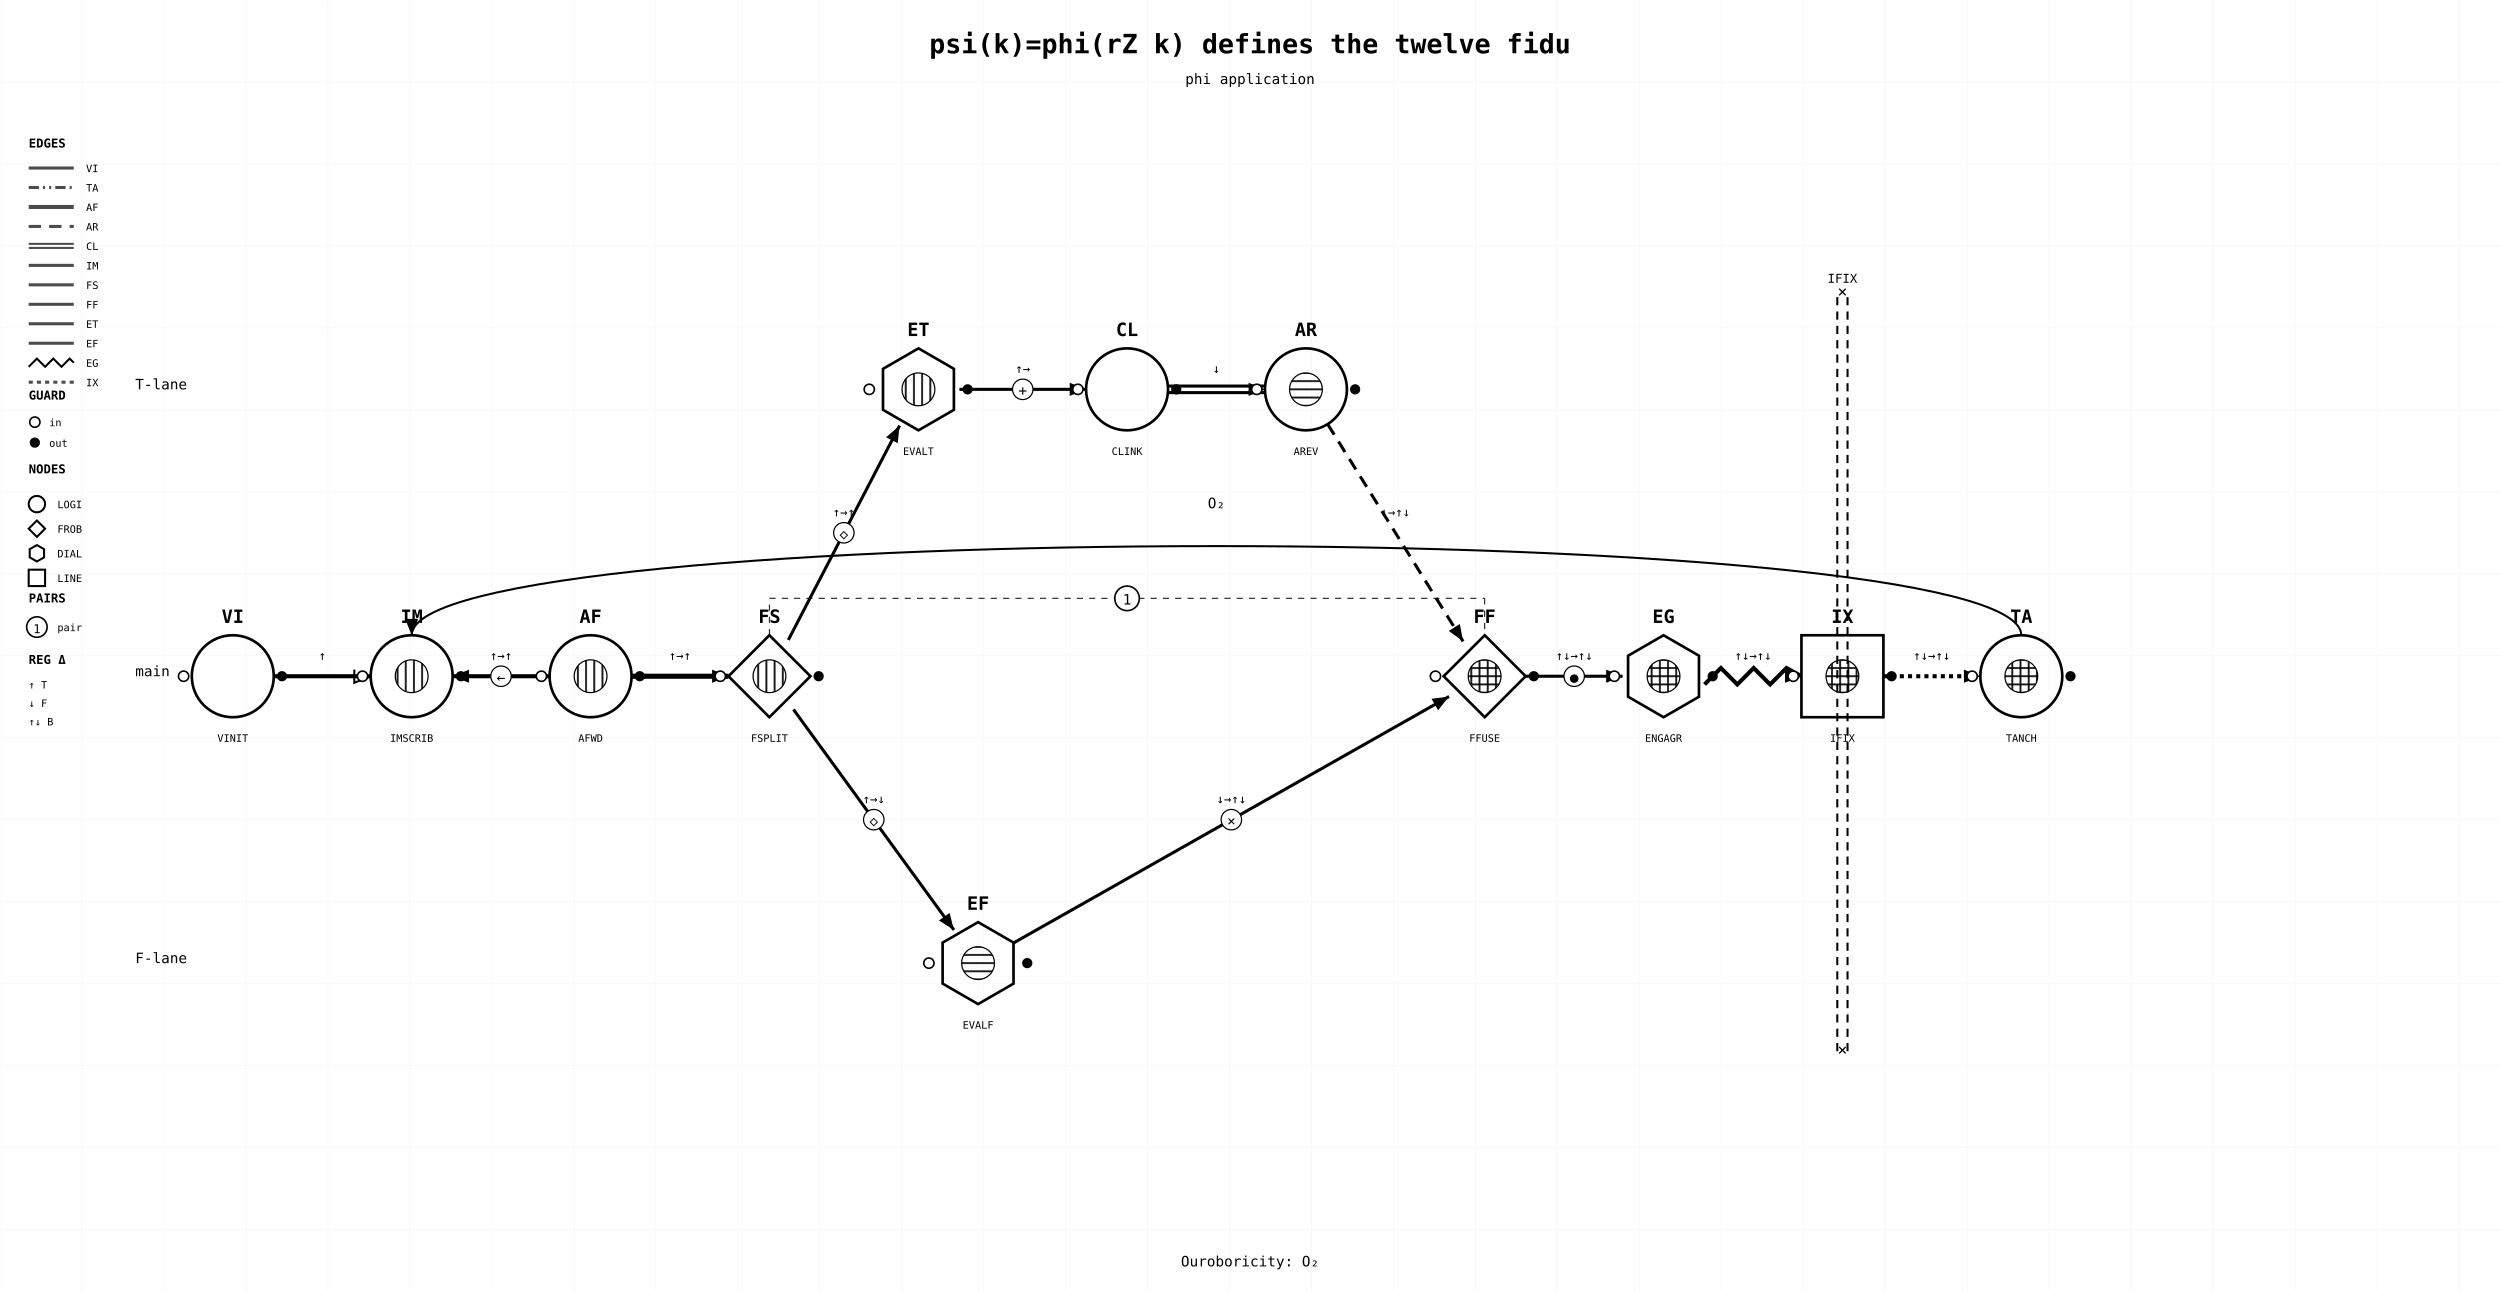
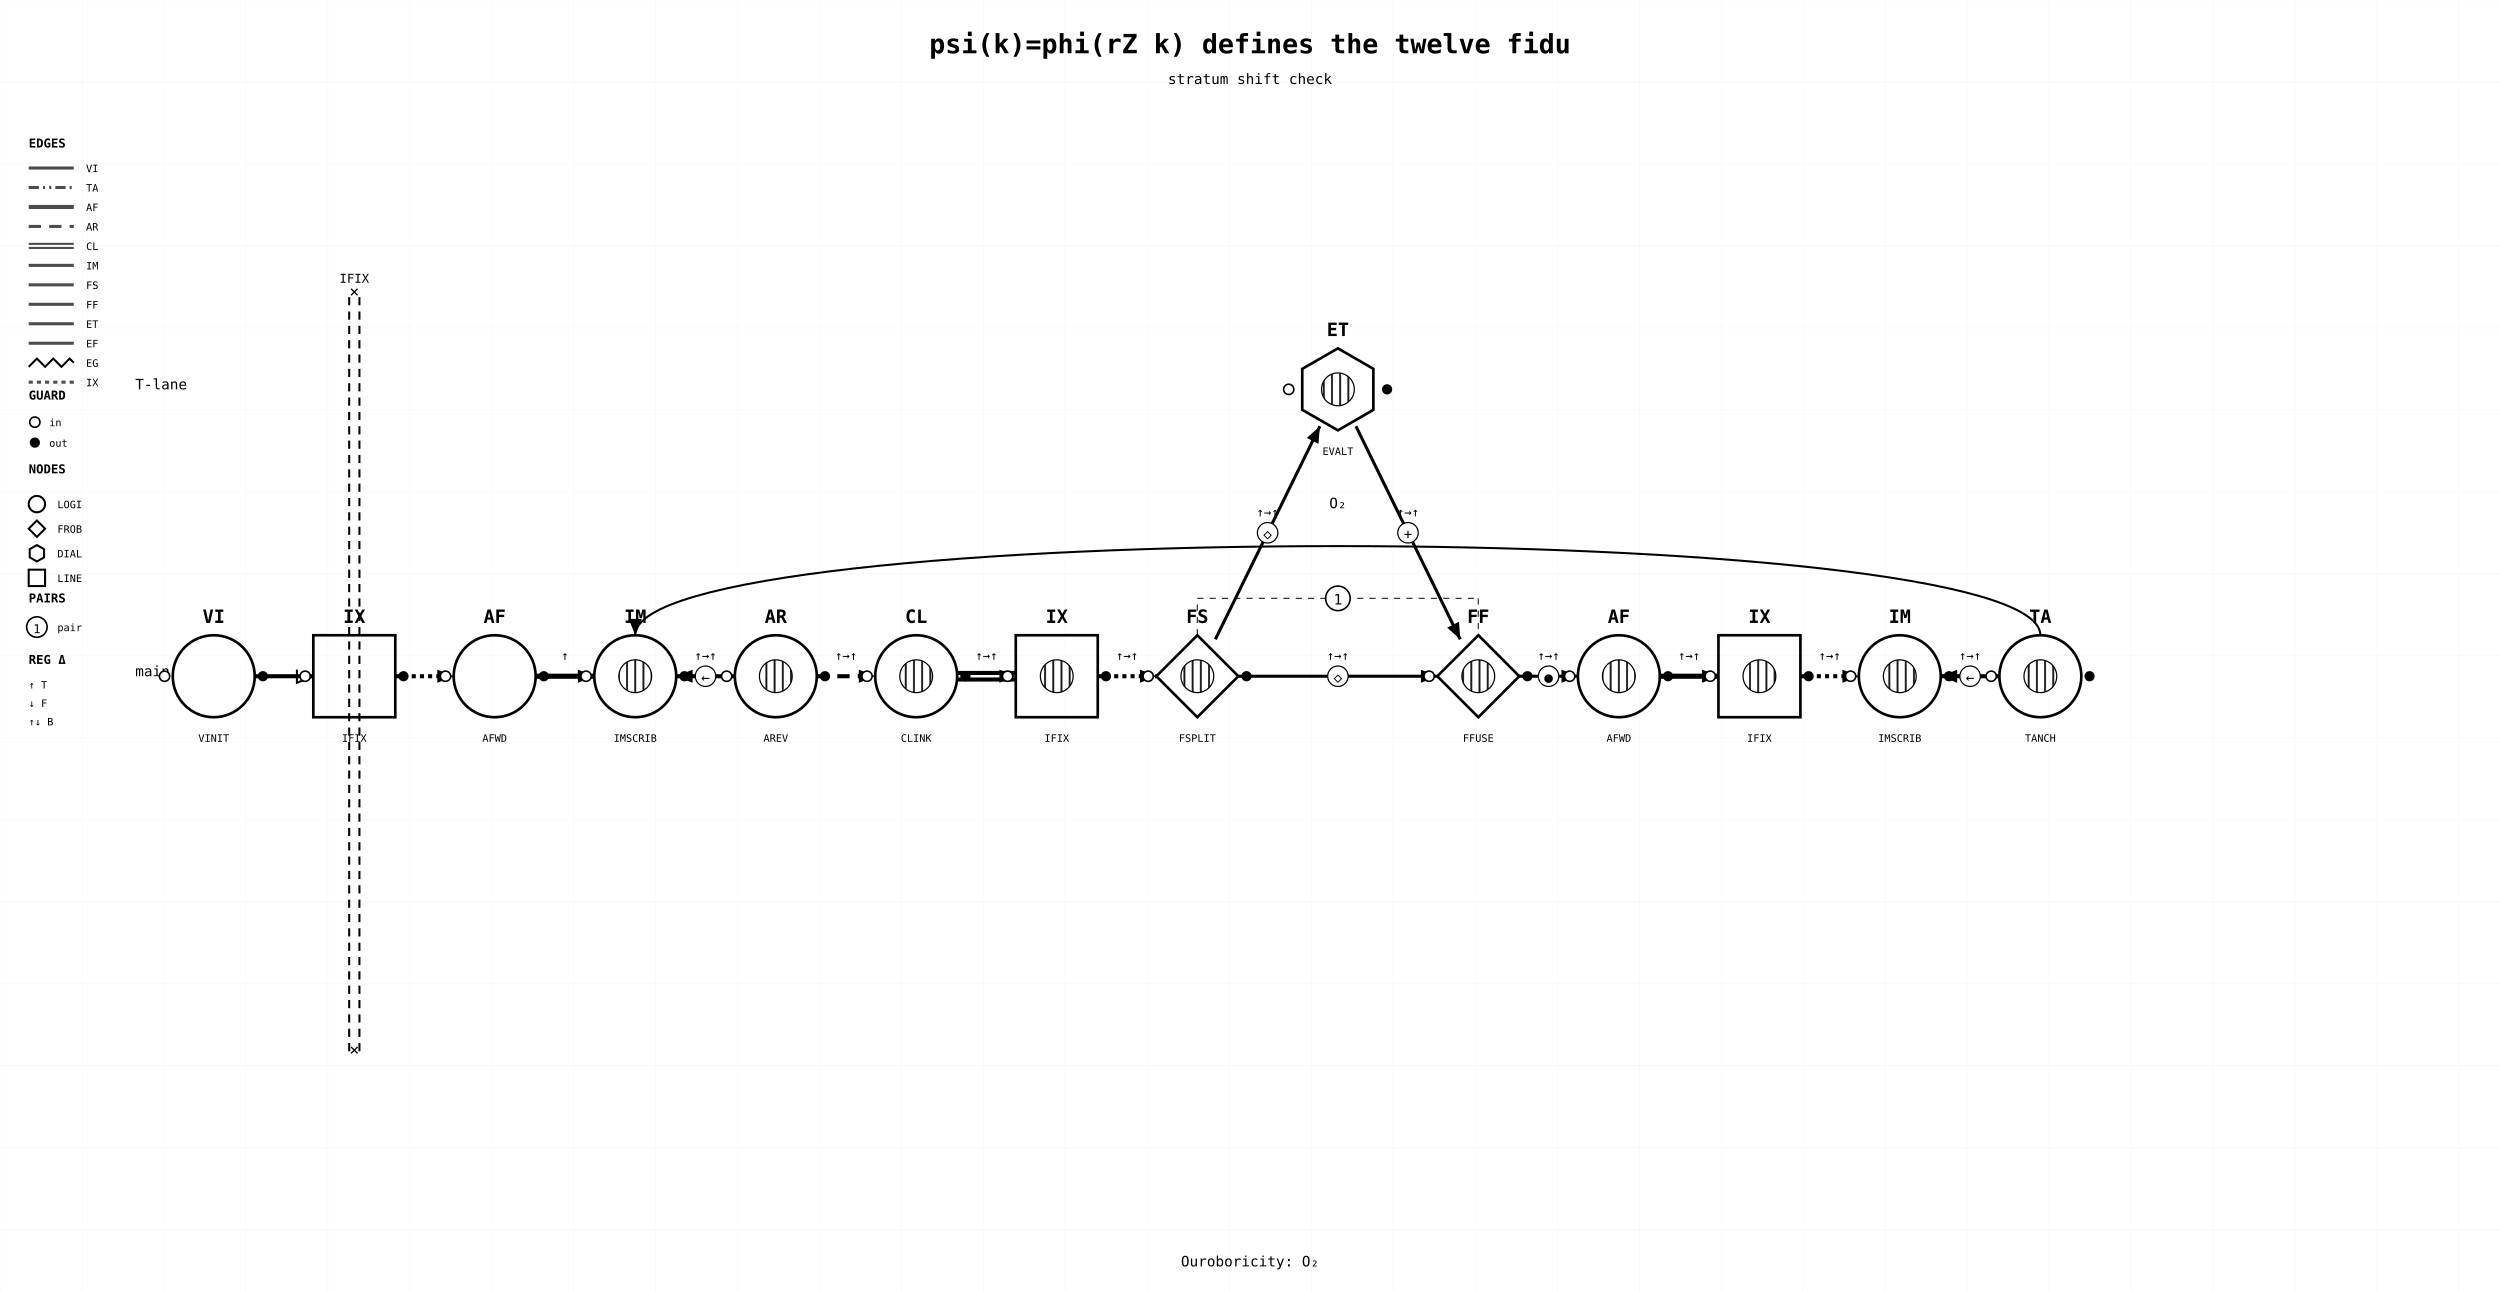
<svg xmlns="http://www.w3.org/2000/svg" viewBox="0 0 1220 630">
  <rect width="1220" height="630" fill="#ffffff" />
  <defs>
    <pattern id="hatch-T" width="4" height="4" patternUnits="userSpaceOnUse">
      <path d="M2,0 L2,4" stroke="#000000" stroke-width="0.8" />
    </pattern>
    <pattern id="hatch-F" width="4" height="4" patternUnits="userSpaceOnUse">
      <path d="M0,2 L4,2" stroke="#000000" stroke-width="0.8" />
    </pattern>
    <pattern id="hatch-B" width="4" height="4" patternUnits="userSpaceOnUse">
      <path d="M2,0 L2,4 M0,2 L4,2" stroke="#000000" stroke-width="0.8" />
    </pattern>
  </defs>
  <line x1="0.0" y1="0.0" x2="0.0" y2="630.0" stroke="#e8e8e8" stroke-width="0.4" opacity="0.3" />
  <line x1="40.0" y1="0.0" x2="40.0" y2="630.0" stroke="#e8e8e8" stroke-width="0.4" opacity="0.3" />
  <line x1="80.0" y1="0.0" x2="80.0" y2="630.0" stroke="#e8e8e8" stroke-width="0.4" opacity="0.3" />
  <line x1="120.0" y1="0.0" x2="120.0" y2="630.0" stroke="#e8e8e8" stroke-width="0.4" opacity="0.3" />
  <line x1="160.0" y1="0.0" x2="160.0" y2="630.0" stroke="#e8e8e8" stroke-width="0.4" opacity="0.3" />
  <line x1="200.0" y1="0.0" x2="200.0" y2="630.0" stroke="#e8e8e8" stroke-width="0.4" opacity="0.3" />
  <line x1="240.0" y1="0.0" x2="240.0" y2="630.0" stroke="#e8e8e8" stroke-width="0.4" opacity="0.3" />
  <line x1="280.0" y1="0.0" x2="280.0" y2="630.0" stroke="#e8e8e8" stroke-width="0.4" opacity="0.3" />
  <line x1="320.0" y1="0.0" x2="320.0" y2="630.0" stroke="#e8e8e8" stroke-width="0.4" opacity="0.3" />
  <line x1="360.0" y1="0.0" x2="360.0" y2="630.0" stroke="#e8e8e8" stroke-width="0.4" opacity="0.3" />
  <line x1="400.0" y1="0.0" x2="400.0" y2="630.0" stroke="#e8e8e8" stroke-width="0.4" opacity="0.3" />
  <line x1="440.0" y1="0.0" x2="440.0" y2="630.0" stroke="#e8e8e8" stroke-width="0.4" opacity="0.3" />
  <line x1="480.0" y1="0.0" x2="480.0" y2="630.0" stroke="#e8e8e8" stroke-width="0.4" opacity="0.3" />
  <line x1="520.0" y1="0.0" x2="520.0" y2="630.0" stroke="#e8e8e8" stroke-width="0.4" opacity="0.3" />
  <line x1="560.0" y1="0.0" x2="560.0" y2="630.0" stroke="#e8e8e8" stroke-width="0.4" opacity="0.3" />
  <line x1="600.0" y1="0.0" x2="600.0" y2="630.0" stroke="#e8e8e8" stroke-width="0.4" opacity="0.3" />
  <line x1="640.0" y1="0.0" x2="640.0" y2="630.0" stroke="#e8e8e8" stroke-width="0.4" opacity="0.3" />
  <line x1="680.0" y1="0.0" x2="680.0" y2="630.0" stroke="#e8e8e8" stroke-width="0.4" opacity="0.3" />
  <line x1="720.0" y1="0.0" x2="720.0" y2="630.0" stroke="#e8e8e8" stroke-width="0.4" opacity="0.3" />
  <line x1="760.0" y1="0.0" x2="760.0" y2="630.0" stroke="#e8e8e8" stroke-width="0.4" opacity="0.3" />
  <line x1="800.0" y1="0.0" x2="800.0" y2="630.0" stroke="#e8e8e8" stroke-width="0.4" opacity="0.3" />
  <line x1="840.0" y1="0.0" x2="840.0" y2="630.0" stroke="#e8e8e8" stroke-width="0.4" opacity="0.3" />
  <line x1="880.0" y1="0.0" x2="880.0" y2="630.0" stroke="#e8e8e8" stroke-width="0.4" opacity="0.3" />
  <line x1="920.0" y1="0.0" x2="920.0" y2="630.0" stroke="#e8e8e8" stroke-width="0.4" opacity="0.3" />
  <line x1="960.0" y1="0.0" x2="960.0" y2="630.0" stroke="#e8e8e8" stroke-width="0.4" opacity="0.3" />
  <line x1="1000.0" y1="0.0" x2="1000.0" y2="630.0" stroke="#e8e8e8" stroke-width="0.4" opacity="0.3" />
  <line x1="1040.0" y1="0.0" x2="1040.0" y2="630.0" stroke="#e8e8e8" stroke-width="0.4" opacity="0.3" />
  <line x1="1080.0" y1="0.0" x2="1080.0" y2="630.0" stroke="#e8e8e8" stroke-width="0.4" opacity="0.3" />
  <line x1="1120.0" y1="0.0" x2="1120.0" y2="630.0" stroke="#e8e8e8" stroke-width="0.4" opacity="0.3" />
  <line x1="1160.0" y1="0.0" x2="1160.0" y2="630.0" stroke="#e8e8e8" stroke-width="0.4" opacity="0.3" />
  <line x1="1200.0" y1="0.0" x2="1200.0" y2="630.0" stroke="#e8e8e8" stroke-width="0.4" opacity="0.3" />
  <line x1="0.0" y1="0.0" x2="1220.0" y2="0.0" stroke="#e8e8e8" stroke-width="0.4" opacity="0.3" />
  <line x1="0.0" y1="40.0" x2="1220.0" y2="40.0" stroke="#e8e8e8" stroke-width="0.4" opacity="0.3" />
  <line x1="0.0" y1="80.0" x2="1220.0" y2="80.0" stroke="#e8e8e8" stroke-width="0.4" opacity="0.3" />
  <line x1="0.0" y1="120.0" x2="1220.0" y2="120.0" stroke="#e8e8e8" stroke-width="0.4" opacity="0.3" />
  <line x1="0.0" y1="160.0" x2="1220.0" y2="160.0" stroke="#e8e8e8" stroke-width="0.4" opacity="0.3" />
  <line x1="0.0" y1="200.0" x2="1220.0" y2="200.0" stroke="#e8e8e8" stroke-width="0.4" opacity="0.3" />
  <line x1="0.0" y1="240.0" x2="1220.0" y2="240.0" stroke="#e8e8e8" stroke-width="0.4" opacity="0.3" />
  <line x1="0.0" y1="280.0" x2="1220.0" y2="280.0" stroke="#e8e8e8" stroke-width="0.4" opacity="0.3" />
  <line x1="0.0" y1="320.0" x2="1220.0" y2="320.0" stroke="#e8e8e8" stroke-width="0.4" opacity="0.3" />
  <line x1="0.0" y1="360.0" x2="1220.0" y2="360.0" stroke="#e8e8e8" stroke-width="0.4" opacity="0.3" />
  <line x1="0.0" y1="400.0" x2="1220.0" y2="400.0" stroke="#e8e8e8" stroke-width="0.4" opacity="0.3" />
  <line x1="0.0" y1="440.0" x2="1220.0" y2="440.0" stroke="#e8e8e8" stroke-width="0.4" opacity="0.3" />
  <line x1="0.0" y1="480.0" x2="1220.0" y2="480.0" stroke="#e8e8e8" stroke-width="0.4" opacity="0.3" />
  <line x1="0.0" y1="520.0" x2="1220.0" y2="520.0" stroke="#e8e8e8" stroke-width="0.4" opacity="0.3" />
  <line x1="0.0" y1="560.0" x2="1220.0" y2="560.0" stroke="#e8e8e8" stroke-width="0.4" opacity="0.3" />
  <line x1="0.0" y1="600.0" x2="1220.0" y2="600.0" stroke="#e8e8e8" stroke-width="0.4" opacity="0.3" />
  <text x="610.0" y="26.0" fill="#000000" font-size="13" text-anchor="middle" font-family="monospace" font-weight="bold">psi(k)=phi(rZ k) defines the twelve fidu</text>
-   <text x="610.0" y="41.0" fill="#000000" font-size="7" text-anchor="middle" font-family="monospace">phi application</text>
+   <text x="610.0" y="41.0" fill="#000000" font-size="7" text-anchor="middle" font-family="monospace">stratum shift check</text>
  <text x="66.0" y="190.0" fill="#000000" font-size="7" text-anchor="start" font-family="monospace">T-lane</text>
-   <text x="66.0" y="470.0" fill="#000000" font-size="7" text-anchor="start" font-family="monospace">F-lane</text>
  <text x="66.0" y="330.0" fill="#000000" font-size="7" text-anchor="start" font-family="monospace">main</text>
-   <line x1="896.6" y1="145.0" x2="896.6" y2="515.0" stroke="#000000" stroke-width="1.0" opacity="1.0" stroke-dasharray="4,3" />
-   <line x1="901.6" y1="145.0" x2="901.6" y2="515.0" stroke="#000000" stroke-width="1.0" opacity="1.0" stroke-dasharray="4,3" />
-   <text x="899.1" y="145.0" fill="#000000" font-size="8" text-anchor="middle" font-family="monospace">×</text>
-   <text x="899.1" y="515.0" fill="#000000" font-size="8" text-anchor="middle" font-family="monospace">×</text>
-   <text x="899.1" y="138.0" fill="#000000" font-size="6" text-anchor="middle" font-family="monospace">IFIX</text>
-   <line x1="375.5" y1="310.0" x2="375.5" y2="292.0" stroke="#000000" stroke-width="0.6" opacity="0.8" stroke-dasharray="3,3" />
-   <line x1="375.5" y1="292.0" x2="724.5" y2="292.0" stroke="#000000" stroke-width="0.6" opacity="0.8" stroke-dasharray="3,3" />
-   <line x1="724.5" y1="292.0" x2="724.5" y2="310.0" stroke="#000000" stroke-width="0.6" opacity="0.8" stroke-dasharray="3,3" />
-   <circle cx="550.0" cy="292.0" r="6" fill="#ffffff" stroke="#000000" stroke-width="0.8" />
-   <text x="550.0" y="295.0" fill="#000000" font-size="7" text-anchor="middle" font-family="monospace">1</text>
-   <line x1="384.7" y1="312.3" x2="439.0" y2="207.7" stroke="#000000" stroke-width="1.5" opacity="1.0" />
-   <polygon points="439.0,207.7 438.1,216.3 432.4,213.4" fill="#000000" />
-   <circle cx="411.8" cy="260.0" r="5" fill="#ffffff" stroke="#000000" stroke-width="0.6" />
-   <text x="411.8" y="263.0" fill="#000000" font-size="7" text-anchor="middle" font-family="monospace">◇</text>
-   <text x="411.8" y="252.0" fill="#000000" font-size="6" text-anchor="middle" font-family="monospace">↑→↑</text>
-   <line x1="468.2" y1="190.0" x2="530.0" y2="190.0" stroke="#000000" stroke-width="1.5" opacity="1.0" />
-   <polygon points="530.0,190.0 522.0,193.2 522.0,186.8" fill="#000000" />
-   <circle cx="499.1" cy="190.0" r="5" fill="#ffffff" stroke="#000000" stroke-width="0.6" />
-   <text x="499.1" y="193.0" fill="#000000" font-size="7" text-anchor="middle" font-family="monospace">+</text>
-   <text x="499.1" y="182.0" fill="#000000" font-size="6" text-anchor="middle" font-family="monospace">↑→</text>
-   <line x1="570.0" y1="188.4" x2="617.3" y2="188.4" stroke="#000000" stroke-width="1.5" opacity="1.0" />
-   <line x1="570.0" y1="191.6" x2="617.3" y2="191.6" stroke="#000000" stroke-width="1.5" opacity="1.0" />
-   <polygon points="617.3,190.0 609.3,193.2 609.3,186.8" fill="#000000" />
-   <text x="593.6" y="182.0" fill="#000000" font-size="6" text-anchor="middle" font-family="monospace">↓</text>
-   <line x1="647.9" y1="207.0" x2="714.0" y2="313.0" stroke="#000000" stroke-width="1.5" opacity="1.0" stroke-dasharray="6,4" />
-   <polygon points="714.0,313.0 707.0,307.9 712.4,304.5" fill="#000000" />
-   <text x="680.9" y="252.0" fill="#000000" font-size="6" text-anchor="middle" font-family="monospace">↓→↑↓</text>
-   <line x1="387.2" y1="346.2" x2="465.5" y2="453.8" stroke="#000000" stroke-width="1.5" opacity="1.0" />
-   <polygon points="465.5,453.8 458.2,449.2 463.4,445.5" fill="#000000" />
-   <circle cx="426.4" cy="400.0" r="5" fill="#ffffff" stroke="#000000" stroke-width="0.6" />
-   <text x="426.4" y="403.0" fill="#000000" font-size="7" text-anchor="middle" font-family="monospace">◇</text>
-   <text x="426.4" y="392.0" fill="#000000" font-size="6" text-anchor="middle" font-family="monospace">↑→↓</text>
-   <line x1="494.7" y1="460.1" x2="707.1" y2="339.9" stroke="#000000" stroke-width="1.5" opacity="1.0" />
-   <polygon points="707.1,339.9 701.8,346.6 698.6,341.0" fill="#000000" />
-   <circle cx="600.9" cy="400.0" r="5" fill="#ffffff" stroke="#000000" stroke-width="0.6" />
-   <text x="600.9" y="403.0" fill="#000000" font-size="7" text-anchor="middle" font-family="monospace">×</text>
-   <text x="600.9" y="392.0" fill="#000000" font-size="6" text-anchor="middle" font-family="monospace">↓→↑↓</text>
-   <line x1="133.6" y1="330.0" x2="180.9" y2="330.0" stroke="#000000" stroke-width="2.0" opacity="1.0" />
-   <polyline points="180.9,330.0 172.9,333.2 172.9,326.8" fill="none" stroke="#000000" stroke-width="1.0" />
-   <text x="157.3" y="322.0" fill="#000000" font-size="6" text-anchor="middle" font-family="monospace">↑</text>
-   <line x1="220.9" y1="330.0" x2="268.2" y2="330.0" stroke="#000000" stroke-width="2.0" opacity="1.0" />
-   <polygon points="220.9,330.0 228.9,326.8 228.9,333.2" fill="#000000" />
-   <circle cx="244.5" cy="330.0" r="5" fill="#ffffff" stroke="#000000" stroke-width="0.6" />
-   <text x="244.5" y="333.0" fill="#000000" font-size="7" text-anchor="middle" font-family="monospace">←</text>
-   <text x="244.5" y="322.0" fill="#000000" font-size="6" text-anchor="middle" font-family="monospace">↑→↑</text>
-   <line x1="308.2" y1="330.0" x2="355.5" y2="330.0" stroke="#000000" stroke-width="2.5" opacity="1.0" />
-   <polygon points="355.5,330.0 347.5,333.2 347.5,326.8" fill="#000000" />
-   <text x="331.8" y="322.0" fill="#000000" font-size="6" text-anchor="middle" font-family="monospace">↑→↑</text>
-   <polyline points="831.8,334.0 839.8,326.0 847.8,334.0 855.8,326.0 863.8,334.0 871.8,326.0 879.1,330.0" fill="none" stroke="#000000" stroke-width="2.0" />
-   <polygon points="879.1,330.0 871.1,333.2 871.1,326.8" fill="#000000" />
-   <text x="855.5" y="322.0" fill="#000000" font-size="6" text-anchor="middle" font-family="monospace">↑↓→↑↓</text>
-   <line x1="919.1" y1="330.0" x2="966.4" y2="330.0" stroke="#000000" stroke-width="2.0" opacity="1.0" stroke-dasharray="2,2" />
-   <polygon points="966.4,330.0 958.4,333.2 958.4,326.8" fill="#000000" />
-   <text x="942.7" y="322.0" fill="#000000" font-size="6" text-anchor="middle" font-family="monospace">↑↓→↑↓</text>
-   <line x1="744.5" y1="330.0" x2="791.8" y2="330.0" stroke="#000000" stroke-width="1.5" opacity="1.0" />
-   <polygon points="791.8,330.0 783.8,333.2 783.8,326.8" fill="#000000" />
-   <circle cx="768.2" cy="330.0" r="5" fill="#ffffff" stroke="#000000" stroke-width="0.6" />
-   <text x="768.2" y="333.0" fill="#000000" font-size="7" text-anchor="middle" font-family="monospace">●</text>
-   <text x="768.2" y="322.0" fill="#000000" font-size="6" text-anchor="middle" font-family="monospace">↑↓→↑↓</text>
-   <circle fill="none" stroke="#000000" stroke-width="1.3" cx="113.6" cy="330.0" r="20.0" />
-   <circle cx="89.6" cy="330.0" r="2.5" fill="#ffffff" stroke="#000000" stroke-width="0.8" />
-   <circle cx="137.6" cy="330.0" r="2.5" fill="#000000" />
-   <text x="113.6" y="304.0" fill="#000000" font-size="9" text-anchor="middle" font-family="monospace" font-weight="bold">VI</text>
-   <text x="113.6" y="362.0" fill="#000000" font-size="5" text-anchor="middle" font-family="monospace">VINIT</text>
-   <circle fill="none" stroke="#000000" stroke-width="1.3" cx="200.9" cy="330.0" r="20.0" />
-   <circle cx="200.9" cy="330.0" r="8" fill="url(#hatch-T)" stroke="#000000" stroke-width="0.6" />
-   <circle cx="176.9" cy="330.0" r="2.5" fill="#ffffff" stroke="#000000" stroke-width="0.8" />
-   <circle cx="224.9" cy="330.0" r="2.5" fill="#000000" />
-   <text x="200.9" y="304.0" fill="#000000" font-size="9" text-anchor="middle" font-family="monospace" font-weight="bold">IM</text>
-   <text x="200.9" y="362.0" fill="#000000" font-size="5" text-anchor="middle" font-family="monospace">IMSCRIB</text>
-   <circle fill="none" stroke="#000000" stroke-width="1.3" cx="288.2" cy="330.0" r="20.0" />
-   <circle cx="288.2" cy="330.0" r="8" fill="url(#hatch-T)" stroke="#000000" stroke-width="0.6" />
-   <circle cx="264.2" cy="330.0" r="2.5" fill="#ffffff" stroke="#000000" stroke-width="0.8" />
-   <circle cx="312.2" cy="330.0" r="2.5" fill="#000000" />
-   <text x="288.2" y="304.0" fill="#000000" font-size="9" text-anchor="middle" font-family="monospace" font-weight="bold">AF</text>
-   <text x="288.2" y="362.0" fill="#000000" font-size="5" text-anchor="middle" font-family="monospace">AFWD</text>
-   <polygon fill="none" stroke="#000000" stroke-width="1.3" points="375.455,310.0 395.5,330 375.455,350.0 355.5,330" />
-   <circle cx="375.5" cy="330.0" r="8" fill="url(#hatch-T)" stroke="#000000" stroke-width="0.6" />
-   <circle cx="351.5" cy="330.0" r="2.5" fill="#ffffff" stroke="#000000" stroke-width="0.8" />
-   <circle cx="399.5" cy="330.0" r="2.5" fill="#000000" />
-   <text x="375.5" y="304.0" fill="#000000" font-size="9" text-anchor="middle" font-family="monospace" font-weight="bold">FS</text>
-   <text x="375.5" y="362.0" fill="#000000" font-size="5" text-anchor="middle" font-family="monospace">FSPLIT</text>
-   <polygon fill="none" stroke="#000000" stroke-width="1.3" points="465.5,200.0 448.2,210.0 430.9,200.0 430.9,180.0 448.2,170.0 465.5,180.0" />
-   <circle cx="448.2" cy="190.0" r="8" fill="url(#hatch-T)" stroke="#000000" stroke-width="0.6" />
-   <circle cx="424.2" cy="190.0" r="2.5" fill="#ffffff" stroke="#000000" stroke-width="0.8" />
-   <circle cx="472.2" cy="190.0" r="2.5" fill="#000000" />
-   <text x="448.2" y="164.0" fill="#000000" font-size="9" text-anchor="middle" font-family="monospace" font-weight="bold">ET</text>
-   <text x="448.2" y="222.0" fill="#000000" font-size="5" text-anchor="middle" font-family="monospace">EVALT</text>
-   <circle fill="none" stroke="#000000" stroke-width="1.3" cx="550.0" cy="190.0" r="20.0" />
-   <circle cx="526.0" cy="190.0" r="2.5" fill="#ffffff" stroke="#000000" stroke-width="0.8" />
-   <circle cx="574.0" cy="190.0" r="2.5" fill="#000000" />
-   <text x="550.0" y="164.0" fill="#000000" font-size="9" text-anchor="middle" font-family="monospace" font-weight="bold">CL</text>
-   <text x="550.0" y="222.0" fill="#000000" font-size="5" text-anchor="middle" font-family="monospace">CLINK</text>
-   <circle fill="none" stroke="#000000" stroke-width="1.3" cx="637.3" cy="190.0" r="20.0" />
-   <circle cx="637.3" cy="190.0" r="8" fill="url(#hatch-F)" stroke="#000000" stroke-width="0.6" />
-   <circle cx="613.3" cy="190.0" r="2.5" fill="#ffffff" stroke="#000000" stroke-width="0.8" />
-   <circle cx="661.3" cy="190.0" r="2.5" fill="#000000" />
-   <text x="637.3" y="164.0" fill="#000000" font-size="9" text-anchor="middle" font-family="monospace" font-weight="bold">AR</text>
-   <text x="637.3" y="222.0" fill="#000000" font-size="5" text-anchor="middle" font-family="monospace">AREV</text>
-   <polygon fill="none" stroke="#000000" stroke-width="1.3" points="494.6,480.0 477.3,490.0 460.0,480.0 460.0,460.0 477.3,450.0 494.6,460.0" />
-   <circle cx="477.3" cy="470.0" r="8" fill="url(#hatch-F)" stroke="#000000" stroke-width="0.6" />
-   <circle cx="453.3" cy="470.0" r="2.5" fill="#ffffff" stroke="#000000" stroke-width="0.8" />
-   <circle cx="501.3" cy="470.0" r="2.5" fill="#000000" />
-   <text x="477.3" y="444.0" fill="#000000" font-size="9" text-anchor="middle" font-family="monospace" font-weight="bold">EF</text>
-   <text x="477.3" y="502.0" fill="#000000" font-size="5" text-anchor="middle" font-family="monospace">EVALF</text>
-   <polygon fill="none" stroke="#000000" stroke-width="1.3" points="724.545,310.0 744.5,330 724.545,350.0 704.5,330" />
-   <circle cx="724.5" cy="330.0" r="8" fill="url(#hatch-B)" stroke="#000000" stroke-width="0.6" />
-   <circle cx="700.5" cy="330.0" r="2.5" fill="#ffffff" stroke="#000000" stroke-width="0.8" />
-   <circle cx="748.5" cy="330.0" r="2.5" fill="#000000" />
-   <text x="724.5" y="304.0" fill="#000000" font-size="9" text-anchor="middle" font-family="monospace" font-weight="bold">FF</text>
-   <text x="724.5" y="362.0" fill="#000000" font-size="5" text-anchor="middle" font-family="monospace">FFUSE</text>
-   <polygon fill="none" stroke="#000000" stroke-width="1.3" points="829.1,340.0 811.8,350.0 794.5,340.0 794.5,320.0 811.8,310.0 829.1,320.0" />
-   <circle cx="811.8" cy="330.0" r="8" fill="url(#hatch-B)" stroke="#000000" stroke-width="0.6" />
-   <circle cx="787.8" cy="330.0" r="2.5" fill="#ffffff" stroke="#000000" stroke-width="0.8" />
-   <circle cx="835.8" cy="330.0" r="2.5" fill="#000000" />
-   <text x="811.8" y="304.0" fill="#000000" font-size="9" text-anchor="middle" font-family="monospace" font-weight="bold">EG</text>
-   <text x="811.8" y="362.0" fill="#000000" font-size="5" text-anchor="middle" font-family="monospace">ENGAGR</text>
-   <rect fill="none" stroke="#000000" stroke-width="1.3" x="879.1" y="310.0" width="40.0" height="40.0" />
-   <circle cx="899.1" cy="330.0" r="8" fill="url(#hatch-B)" stroke="#000000" stroke-width="0.6" />
-   <circle cx="875.1" cy="330.0" r="2.5" fill="#ffffff" stroke="#000000" stroke-width="0.8" />
-   <circle cx="923.1" cy="330.0" r="2.5" fill="#000000" />
-   <text x="899.1" y="304.0" fill="#000000" font-size="9" text-anchor="middle" font-family="monospace" font-weight="bold">IX</text>
-   <text x="899.1" y="362.0" fill="#000000" font-size="5" text-anchor="middle" font-family="monospace">IFIX</text>
-   <circle fill="none" stroke="#000000" stroke-width="1.3" cx="986.4" cy="330.0" r="20.0" />
-   <circle cx="986.4" cy="330.0" r="8" fill="url(#hatch-B)" stroke="#000000" stroke-width="0.6" />
-   <circle cx="962.4" cy="330.0" r="2.5" fill="#ffffff" stroke="#000000" stroke-width="0.8" />
-   <circle cx="1010.4" cy="330.0" r="2.5" fill="#000000" />
-   <text x="986.4" y="304.0" fill="#000000" font-size="9" text-anchor="middle" font-family="monospace" font-weight="bold">TA</text>
-   <text x="986.4" y="362.0" fill="#000000" font-size="5" text-anchor="middle" font-family="monospace">TANCH</text>
-   <path d="M 986.4,310.0 C 986.4,252.0 200.9,252.0 200.9,310.0" fill="none" stroke="#000000" stroke-width="1.0" />
-   <polygon points="200.9,310.0 197.7,302.0 204.1,302.0" fill="#000000" />
-   <text x="593.6" y="248.0" fill="#000000" font-size="7" text-anchor="middle" font-family="monospace">O₂</text>
+   <line x1="170.4" y1="145.0" x2="170.4" y2="515.0" stroke="#000000" stroke-width="1.0" opacity="1.0" stroke-dasharray="4,3" />
+   <line x1="175.4" y1="145.0" x2="175.4" y2="515.0" stroke="#000000" stroke-width="1.0" opacity="1.0" stroke-dasharray="4,3" />
+   <text x="172.9" y="145.0" fill="#000000" font-size="8" text-anchor="middle" font-family="monospace">×</text>
+   <text x="172.9" y="515.0" fill="#000000" font-size="8" text-anchor="middle" font-family="monospace">×</text>
+   <text x="172.9" y="138.0" fill="#000000" font-size="6" text-anchor="middle" font-family="monospace">IFIX</text>
+   <line x1="584.3" y1="310.0" x2="584.3" y2="292.0" stroke="#000000" stroke-width="0.6" opacity="0.8" stroke-dasharray="3,3" />
+   <line x1="584.3" y1="292.0" x2="721.4" y2="292.0" stroke="#000000" stroke-width="0.6" opacity="0.8" stroke-dasharray="3,3" />
+   <line x1="721.4" y1="292.0" x2="721.4" y2="310.0" stroke="#000000" stroke-width="0.6" opacity="0.8" stroke-dasharray="3,3" />
+   <circle cx="652.9" cy="292.0" r="6" fill="#ffffff" stroke="#000000" stroke-width="0.8" />
+   <text x="652.9" y="295.0" fill="#000000" font-size="7" text-anchor="middle" font-family="monospace">1</text>
+   <line x1="593.1" y1="312.0" x2="644.1" y2="208.0" stroke="#000000" stroke-width="1.5" opacity="1.0" />
+   <polygon points="644.1,208.0 643.4,216.6 637.7,213.7" fill="#000000" />
+   <circle cx="618.6" cy="260.0" r="5" fill="#ffffff" stroke="#000000" stroke-width="0.6" />
+   <text x="618.6" y="263.0" fill="#000000" font-size="7" text-anchor="middle" font-family="monospace">◇</text>
+   <text x="618.6" y="252.0" fill="#000000" font-size="6" text-anchor="middle" font-family="monospace">↑→↑</text>
+   <line x1="661.7" y1="208.0" x2="712.6" y2="312.0" stroke="#000000" stroke-width="1.5" opacity="1.0" />
+   <polygon points="712.6,312.0 706.2,306.3 712.0,303.4" fill="#000000" />
+   <circle cx="687.1" cy="260.0" r="5" fill="#ffffff" stroke="#000000" stroke-width="0.6" />
+   <text x="687.1" y="263.0" fill="#000000" font-size="7" text-anchor="middle" font-family="monospace">+</text>
+   <text x="687.1" y="252.0" fill="#000000" font-size="6" text-anchor="middle" font-family="monospace">↑→↑</text>
+   <line x1="604.3" y1="330.0" x2="701.4" y2="330.0" stroke="#000000" stroke-width="1.5" opacity="1.0" />
+   <polygon points="701.4,330.0 693.4,333.2 693.4,326.8" fill="#000000" />
+   <circle cx="652.9" cy="330.0" r="5" fill="#ffffff" stroke="#000000" stroke-width="0.6" />
+   <text x="652.9" y="333.0" fill="#000000" font-size="7" text-anchor="middle" font-family="monospace">◇</text>
+   <text x="652.9" y="322.0" fill="#000000" font-size="6" text-anchor="middle" font-family="monospace">↑→↑</text>
+   <line x1="124.3" y1="330.0" x2="152.9" y2="330.0" stroke="#000000" stroke-width="2.0" opacity="1.0" />
+   <polyline points="152.9,330.0 144.9,333.2 144.9,326.8" fill="none" stroke="#000000" stroke-width="1.0" />
+   <line x1="192.9" y1="330.0" x2="221.4" y2="330.0" stroke="#000000" stroke-width="2.0" opacity="1.0" stroke-dasharray="2,2" />
+   <polygon points="221.4,330.0 213.4,333.2 213.4,326.8" fill="#000000" />
+   <line x1="261.4" y1="330.0" x2="290.0" y2="330.0" stroke="#000000" stroke-width="2.5" opacity="1.0" />
+   <polygon points="290.0,330.0 282.0,333.2 282.0,326.8" fill="#000000" />
+   <text x="275.7" y="322.0" fill="#000000" font-size="6" text-anchor="middle" font-family="monospace">↑</text>
+   <line x1="330.0" y1="330.0" x2="358.6" y2="330.0" stroke="#000000" stroke-width="2.0" opacity="1.0" />
+   <polygon points="330.0,330.0 338.0,326.8 338.0,333.2" fill="#000000" />
+   <circle cx="344.3" cy="330.0" r="5" fill="#ffffff" stroke="#000000" stroke-width="0.6" />
+   <text x="344.3" y="333.0" fill="#000000" font-size="7" text-anchor="middle" font-family="monospace">←</text>
+   <text x="344.3" y="322.0" fill="#000000" font-size="6" text-anchor="middle" font-family="monospace">↑→↑</text>
+   <line x1="398.6" y1="330.0" x2="427.1" y2="330.0" stroke="#000000" stroke-width="2.0" opacity="1.0" stroke-dasharray="6,4" />
+   <polygon points="427.1,330.0 419.1,333.2 419.1,326.8" fill="#000000" />
+   <text x="412.9" y="322.0" fill="#000000" font-size="6" text-anchor="middle" font-family="monospace">↑→↑</text>
+   <line x1="467.1" y1="328.4" x2="495.7" y2="328.4" stroke="#000000" stroke-width="2.0" opacity="1.0" />
+   <line x1="467.1" y1="331.6" x2="495.7" y2="331.6" stroke="#000000" stroke-width="2.0" opacity="1.0" />
+   <polygon points="495.7,330.0 487.7,333.2 487.7,326.8" fill="#000000" />
+   <text x="481.4" y="322.0" fill="#000000" font-size="6" text-anchor="middle" font-family="monospace">↑→↑</text>
+   <line x1="535.7" y1="330.0" x2="564.3" y2="330.0" stroke="#000000" stroke-width="2.0" opacity="1.0" stroke-dasharray="2,2" />
+   <polygon points="564.3,330.0 556.3,333.2 556.3,326.8" fill="#000000" />
+   <text x="550.0" y="322.0" fill="#000000" font-size="6" text-anchor="middle" font-family="monospace">↑→↑</text>
+   <line x1="810.0" y1="330.0" x2="838.6" y2="330.0" stroke="#000000" stroke-width="2.5" opacity="1.0" />
+   <polygon points="838.6,330.0 830.6,333.2 830.6,326.8" fill="#000000" />
+   <text x="824.3" y="322.0" fill="#000000" font-size="6" text-anchor="middle" font-family="monospace">↑→↑</text>
+   <line x1="878.6" y1="330.0" x2="907.1" y2="330.0" stroke="#000000" stroke-width="2.0" opacity="1.0" stroke-dasharray="2,2" />
+   <polygon points="907.1,330.0 899.1,333.2 899.1,326.8" fill="#000000" />
+   <text x="892.9" y="322.0" fill="#000000" font-size="6" text-anchor="middle" font-family="monospace">↑→↑</text>
+   <line x1="947.1" y1="330.0" x2="975.7" y2="330.0" stroke="#000000" stroke-width="2.0" opacity="1.0" />
+   <polygon points="947.1,330.0 955.1,326.8 955.1,333.2" fill="#000000" />
+   <circle cx="961.4" cy="330.0" r="5" fill="#ffffff" stroke="#000000" stroke-width="0.6" />
+   <text x="961.4" y="333.0" fill="#000000" font-size="7" text-anchor="middle" font-family="monospace">←</text>
+   <text x="961.4" y="322.0" fill="#000000" font-size="6" text-anchor="middle" font-family="monospace">↑→↑</text>
+   <line x1="741.4" y1="330.0" x2="770.0" y2="330.0" stroke="#000000" stroke-width="1.5" opacity="1.0" />
+   <polygon points="770.0,330.0 762.0,333.2 762.0,326.8" fill="#000000" />
+   <circle cx="755.7" cy="330.0" r="5" fill="#ffffff" stroke="#000000" stroke-width="0.6" />
+   <text x="755.7" y="333.0" fill="#000000" font-size="7" text-anchor="middle" font-family="monospace">●</text>
+   <text x="755.7" y="322.0" fill="#000000" font-size="6" text-anchor="middle" font-family="monospace">↑→↑</text>
+   <circle fill="none" stroke="#000000" stroke-width="1.3" cx="104.3" cy="330.0" r="20.0" />
+   <circle cx="80.3" cy="330.0" r="2.5" fill="#ffffff" stroke="#000000" stroke-width="0.8" />
+   <circle cx="128.3" cy="330.0" r="2.5" fill="#000000" />
+   <text x="104.3" y="304.0" fill="#000000" font-size="9" text-anchor="middle" font-family="monospace" font-weight="bold">VI</text>
+   <text x="104.3" y="362.0" fill="#000000" font-size="5" text-anchor="middle" font-family="monospace">VINIT</text>
+   <rect fill="none" stroke="#000000" stroke-width="1.3" x="152.9" y="310.0" width="40.0" height="40.0" />
+   <circle cx="148.9" cy="330.0" r="2.5" fill="#ffffff" stroke="#000000" stroke-width="0.8" />
+   <circle cx="196.9" cy="330.0" r="2.5" fill="#000000" />
+   <text x="172.9" y="304.0" fill="#000000" font-size="9" text-anchor="middle" font-family="monospace" font-weight="bold">IX</text>
+   <text x="172.9" y="362.0" fill="#000000" font-size="5" text-anchor="middle" font-family="monospace">IFIX</text>
+   <circle fill="none" stroke="#000000" stroke-width="1.3" cx="241.4" cy="330.0" r="20.0" />
+   <circle cx="217.4" cy="330.0" r="2.5" fill="#ffffff" stroke="#000000" stroke-width="0.8" />
+   <circle cx="265.4" cy="330.0" r="2.5" fill="#000000" />
+   <text x="241.4" y="304.0" fill="#000000" font-size="9" text-anchor="middle" font-family="monospace" font-weight="bold">AF</text>
+   <text x="241.4" y="362.0" fill="#000000" font-size="5" text-anchor="middle" font-family="monospace">AFWD</text>
+   <circle fill="none" stroke="#000000" stroke-width="1.3" cx="310.0" cy="330.0" r="20.0" />
+   <circle cx="310.0" cy="330.0" r="8" fill="url(#hatch-T)" stroke="#000000" stroke-width="0.6" />
+   <circle cx="286.0" cy="330.0" r="2.5" fill="#ffffff" stroke="#000000" stroke-width="0.8" />
+   <circle cx="334.0" cy="330.0" r="2.5" fill="#000000" />
+   <text x="310.0" y="304.0" fill="#000000" font-size="9" text-anchor="middle" font-family="monospace" font-weight="bold">IM</text>
+   <text x="310.0" y="362.0" fill="#000000" font-size="5" text-anchor="middle" font-family="monospace">IMSCRIB</text>
+   <circle fill="none" stroke="#000000" stroke-width="1.3" cx="378.6" cy="330.0" r="20.0" />
+   <circle cx="378.6" cy="330.0" r="8" fill="url(#hatch-T)" stroke="#000000" stroke-width="0.6" />
+   <circle cx="354.6" cy="330.0" r="2.5" fill="#ffffff" stroke="#000000" stroke-width="0.8" />
+   <circle cx="402.6" cy="330.0" r="2.5" fill="#000000" />
+   <text x="378.6" y="304.0" fill="#000000" font-size="9" text-anchor="middle" font-family="monospace" font-weight="bold">AR</text>
+   <text x="378.6" y="362.0" fill="#000000" font-size="5" text-anchor="middle" font-family="monospace">AREV</text>
+   <circle fill="none" stroke="#000000" stroke-width="1.3" cx="447.1" cy="330.0" r="20.0" />
+   <circle cx="447.1" cy="330.0" r="8" fill="url(#hatch-T)" stroke="#000000" stroke-width="0.6" />
+   <circle cx="423.1" cy="330.0" r="2.5" fill="#ffffff" stroke="#000000" stroke-width="0.8" />
+   <circle cx="471.1" cy="330.0" r="2.5" fill="#000000" />
+   <text x="447.1" y="304.0" fill="#000000" font-size="9" text-anchor="middle" font-family="monospace" font-weight="bold">CL</text>
+   <text x="447.1" y="362.0" fill="#000000" font-size="5" text-anchor="middle" font-family="monospace">CLINK</text>
+   <rect fill="none" stroke="#000000" stroke-width="1.3" x="495.7" y="310.0" width="40.0" height="40.0" />
+   <circle cx="515.7" cy="330.0" r="8" fill="url(#hatch-T)" stroke="#000000" stroke-width="0.6" />
+   <circle cx="491.7" cy="330.0" r="2.5" fill="#ffffff" stroke="#000000" stroke-width="0.8" />
+   <circle cx="539.7" cy="330.0" r="2.5" fill="#000000" />
+   <text x="515.7" y="304.0" fill="#000000" font-size="9" text-anchor="middle" font-family="monospace" font-weight="bold">IX</text>
+   <text x="515.7" y="362.0" fill="#000000" font-size="5" text-anchor="middle" font-family="monospace">IFIX</text>
+   <polygon fill="none" stroke="#000000" stroke-width="1.3" points="584.286,310.0 604.3,330 584.286,350.0 564.3,330" />
+   <circle cx="584.3" cy="330.0" r="8" fill="url(#hatch-T)" stroke="#000000" stroke-width="0.6" />
+   <circle cx="560.3" cy="330.0" r="2.5" fill="#ffffff" stroke="#000000" stroke-width="0.8" />
+   <circle cx="608.3" cy="330.0" r="2.5" fill="#000000" />
+   <text x="584.3" y="304.0" fill="#000000" font-size="9" text-anchor="middle" font-family="monospace" font-weight="bold">FS</text>
+   <text x="584.3" y="362.0" fill="#000000" font-size="5" text-anchor="middle" font-family="monospace">FSPLIT</text>
+   <polygon fill="none" stroke="#000000" stroke-width="1.3" points="670.2,200.0 652.9,210.0 635.5,200.0 635.5,180.0 652.9,170.0 670.2,180.0" />
+   <circle cx="652.9" cy="190.0" r="8" fill="url(#hatch-T)" stroke="#000000" stroke-width="0.6" />
+   <circle cx="628.9" cy="190.0" r="2.5" fill="#ffffff" stroke="#000000" stroke-width="0.8" />
+   <circle cx="676.9" cy="190.0" r="2.5" fill="#000000" />
+   <text x="652.9" y="164.0" fill="#000000" font-size="9" text-anchor="middle" font-family="monospace" font-weight="bold">ET</text>
+   <text x="652.9" y="222.0" fill="#000000" font-size="5" text-anchor="middle" font-family="monospace">EVALT</text>
+   <polygon fill="none" stroke="#000000" stroke-width="1.3" points="721.429,310.0 741.4,330 721.429,350.0 701.4,330" />
+   <circle cx="721.4" cy="330.0" r="8" fill="url(#hatch-T)" stroke="#000000" stroke-width="0.6" />
+   <circle cx="697.4" cy="330.0" r="2.5" fill="#ffffff" stroke="#000000" stroke-width="0.8" />
+   <circle cx="745.4" cy="330.0" r="2.5" fill="#000000" />
+   <text x="721.4" y="304.0" fill="#000000" font-size="9" text-anchor="middle" font-family="monospace" font-weight="bold">FF</text>
+   <text x="721.4" y="362.0" fill="#000000" font-size="5" text-anchor="middle" font-family="monospace">FFUSE</text>
+   <circle fill="none" stroke="#000000" stroke-width="1.3" cx="790.0" cy="330.0" r="20.0" />
+   <circle cx="790.0" cy="330.0" r="8" fill="url(#hatch-T)" stroke="#000000" stroke-width="0.6" />
+   <circle cx="766.0" cy="330.0" r="2.5" fill="#ffffff" stroke="#000000" stroke-width="0.8" />
+   <circle cx="814.0" cy="330.0" r="2.5" fill="#000000" />
+   <text x="790.0" y="304.0" fill="#000000" font-size="9" text-anchor="middle" font-family="monospace" font-weight="bold">AF</text>
+   <text x="790.0" y="362.0" fill="#000000" font-size="5" text-anchor="middle" font-family="monospace">AFWD</text>
+   <rect fill="none" stroke="#000000" stroke-width="1.3" x="838.6" y="310.0" width="40.0" height="40.0" />
+   <circle cx="858.6" cy="330.0" r="8" fill="url(#hatch-T)" stroke="#000000" stroke-width="0.6" />
+   <circle cx="834.6" cy="330.0" r="2.5" fill="#ffffff" stroke="#000000" stroke-width="0.8" />
+   <circle cx="882.6" cy="330.0" r="2.5" fill="#000000" />
+   <text x="858.6" y="304.0" fill="#000000" font-size="9" text-anchor="middle" font-family="monospace" font-weight="bold">IX</text>
+   <text x="858.6" y="362.0" fill="#000000" font-size="5" text-anchor="middle" font-family="monospace">IFIX</text>
+   <circle fill="none" stroke="#000000" stroke-width="1.3" cx="927.1" cy="330.0" r="20.0" />
+   <circle cx="927.1" cy="330.0" r="8" fill="url(#hatch-T)" stroke="#000000" stroke-width="0.6" />
+   <circle cx="903.1" cy="330.0" r="2.5" fill="#ffffff" stroke="#000000" stroke-width="0.8" />
+   <circle cx="951.1" cy="330.0" r="2.5" fill="#000000" />
+   <text x="927.1" y="304.0" fill="#000000" font-size="9" text-anchor="middle" font-family="monospace" font-weight="bold">IM</text>
+   <text x="927.1" y="362.0" fill="#000000" font-size="5" text-anchor="middle" font-family="monospace">IMSCRIB</text>
+   <circle fill="none" stroke="#000000" stroke-width="1.3" cx="995.7" cy="330.0" r="20.0" />
+   <circle cx="995.7" cy="330.0" r="8" fill="url(#hatch-T)" stroke="#000000" stroke-width="0.6" />
+   <circle cx="971.7" cy="330.0" r="2.5" fill="#ffffff" stroke="#000000" stroke-width="0.8" />
+   <circle cx="1019.7" cy="330.0" r="2.5" fill="#000000" />
+   <text x="995.7" y="304.0" fill="#000000" font-size="9" text-anchor="middle" font-family="monospace" font-weight="bold">TA</text>
+   <text x="995.7" y="362.0" fill="#000000" font-size="5" text-anchor="middle" font-family="monospace">TANCH</text>
+   <path d="M 995.7,310.0 C 995.7,252.0 310.0,252.0 310.0,310.0" fill="none" stroke="#000000" stroke-width="1.0" />
+   <polygon points="310.0,310.0 306.8,302.0 313.2,302.0" fill="#000000" />
+   <text x="652.9" y="248.0" fill="#000000" font-size="7" text-anchor="middle" font-family="monospace">O₂</text>
  <text x="14.0" y="72.0" fill="#000000" font-size="6" text-anchor="start" font-family="monospace" font-weight="bold">EDGES</text>
  <line x1="14.0" y1="82.0" x2="36.0" y2="82.0" stroke="#000000" stroke-width="1.5" opacity="0.7" />
  <text x="42.0" y="84.0" fill="#000000" font-size="5" text-anchor="start" font-family="monospace">VI</text>
  <line x1="14.0" y1="91.5" x2="36.0" y2="91.5" stroke="#000000" stroke-width="1.5" opacity="0.7" stroke-dasharray="5,2,1,2,1,2" />
  <text x="42.0" y="93.5" fill="#000000" font-size="5" text-anchor="start" font-family="monospace">TA</text>
  <line x1="14.0" y1="101.0" x2="36.0" y2="101.0" stroke="#000000" stroke-width="2.0" opacity="0.7" />
  <text x="42.0" y="103.0" fill="#000000" font-size="5" text-anchor="start" font-family="monospace">AF</text>
  <line x1="14.0" y1="110.5" x2="36.0" y2="110.5" stroke="#000000" stroke-width="1.5" opacity="0.7" stroke-dasharray="6,4" />
  <text x="42.0" y="112.5" fill="#000000" font-size="5" text-anchor="start" font-family="monospace">AR</text>
  <line x1="14.0" y1="119.0" x2="36.0" y2="119.0" stroke="#000000" stroke-width="1.0" opacity="0.7" />
  <line x1="14.0" y1="121.0" x2="36.0" y2="121.0" stroke="#000000" stroke-width="1.0" opacity="0.7" />
  <text x="42.0" y="122.0" fill="#000000" font-size="5" text-anchor="start" font-family="monospace">CL</text>
  <line x1="14.0" y1="129.5" x2="36.0" y2="129.5" stroke="#000000" stroke-width="1.5" opacity="0.7" />
  <text x="42.0" y="131.5" fill="#000000" font-size="5" text-anchor="start" font-family="monospace">IM</text>
  <line x1="14.0" y1="139.0" x2="36.0" y2="139.0" stroke="#000000" stroke-width="1.5" opacity="0.7" />
  <text x="42.0" y="141.0" fill="#000000" font-size="5" text-anchor="start" font-family="monospace">FS</text>
  <line x1="14.0" y1="148.5" x2="36.0" y2="148.5" stroke="#000000" stroke-width="1.5" opacity="0.7" />
  <text x="42.0" y="150.5" fill="#000000" font-size="5" text-anchor="start" font-family="monospace">FF</text>
  <line x1="14.0" y1="158.0" x2="36.0" y2="158.0" stroke="#000000" stroke-width="1.5" opacity="0.7" />
  <text x="42.0" y="160.0" fill="#000000" font-size="5" text-anchor="start" font-family="monospace">ET</text>
  <line x1="14.0" y1="167.5" x2="36.0" y2="167.5" stroke="#000000" stroke-width="1.5" opacity="0.7" />
  <text x="42.0" y="169.5" fill="#000000" font-size="5" text-anchor="start" font-family="monospace">EF</text>
  <polyline points="14.0,179.0 18.0,175.0 22.0,179.0 26.0,175.0 30.0,179.0 34.0,175.0 36.0,177.0" fill="none" stroke="#000000" stroke-width="1.0" />
  <text x="42.0" y="179.0" fill="#000000" font-size="5" text-anchor="start" font-family="monospace">EG</text>
  <line x1="14.0" y1="186.5" x2="36.0" y2="186.5" stroke="#000000" stroke-width="1.5" opacity="0.7" stroke-dasharray="2,2" />
  <text x="42.0" y="188.5" fill="#000000" font-size="5" text-anchor="start" font-family="monospace">IX</text>
  <text x="14.0" y="195.0" fill="#000000" font-size="6" text-anchor="start" font-family="monospace" font-weight="bold">GUARD</text>
  <circle cx="17" cy="206" r="2.5" fill="#ffffff" stroke="#000000" stroke-width="0.8" />
  <text x="24.0" y="208.0" fill="#000000" font-size="5" text-anchor="start" font-family="monospace">in</text>
  <circle cx="17" cy="216" r="2.5" fill="#000000" />
  <text x="24.0" y="218.0" fill="#000000" font-size="5" text-anchor="start" font-family="monospace">out</text>
  <text x="14.0" y="231.0" fill="#000000" font-size="6" text-anchor="start" font-family="monospace" font-weight="bold">NODES</text>
  <circle fill="none" stroke="#000000" stroke-width="1.0" cx="18.0" cy="246.0" r="4.0" />
  <text x="28.0" y="248.0" fill="#000000" font-size="5" text-anchor="start" font-family="monospace">LOGI</text>
  <polygon fill="none" stroke="#000000" stroke-width="1.0" points="18,254.0 22.0,258 18,262.0 14.0,258" />
  <text x="28.0" y="260.0" fill="#000000" font-size="5" text-anchor="start" font-family="monospace">FROB</text>
  <polygon fill="none" stroke="#000000" stroke-width="1.0" points="21.5,272.0 18.0,274.0 14.5,272.0 14.5,268.0 18.0,266.0 21.5,268.0" />
  <text x="28.0" y="272.0" fill="#000000" font-size="5" text-anchor="start" font-family="monospace">DIAL</text>
  <rect fill="none" stroke="#000000" stroke-width="1.0" x="14.0" y="278.0" width="8.0" height="8.0" />
  <text x="28.0" y="284.0" fill="#000000" font-size="5" text-anchor="start" font-family="monospace">LINE</text>
  <text x="14.0" y="294.0" fill="#000000" font-size="6" text-anchor="start" font-family="monospace" font-weight="bold">PAIRS</text>
  <circle cx="18" cy="306" r="5" fill="#ffffff" stroke="#000000" stroke-width="0.8" />
  <text x="18.0" y="309.0" fill="#000000" font-size="6" text-anchor="middle" font-family="monospace">1</text>
  <text x="28.0" y="308.0" fill="#000000" font-size="5" text-anchor="start" font-family="monospace">pair</text>
  <text x="14.0" y="324.0" fill="#000000" font-size="6" text-anchor="start" font-family="monospace" font-weight="bold">REG Δ</text>
  <text x="14.0" y="336.0" fill="#000000" font-size="5" text-anchor="start" font-family="monospace">↑ T</text>
  <text x="14.0" y="345.0" fill="#000000" font-size="5" text-anchor="start" font-family="monospace">↓ F</text>
  <text x="14.0" y="354.0" fill="#000000" font-size="5" text-anchor="start" font-family="monospace">↑↓ B</text>
  <text x="610.0" y="618.0" fill="#000000" font-size="7" text-anchor="middle" font-family="monospace">Ouroboricity: O₂</text>
</svg>
